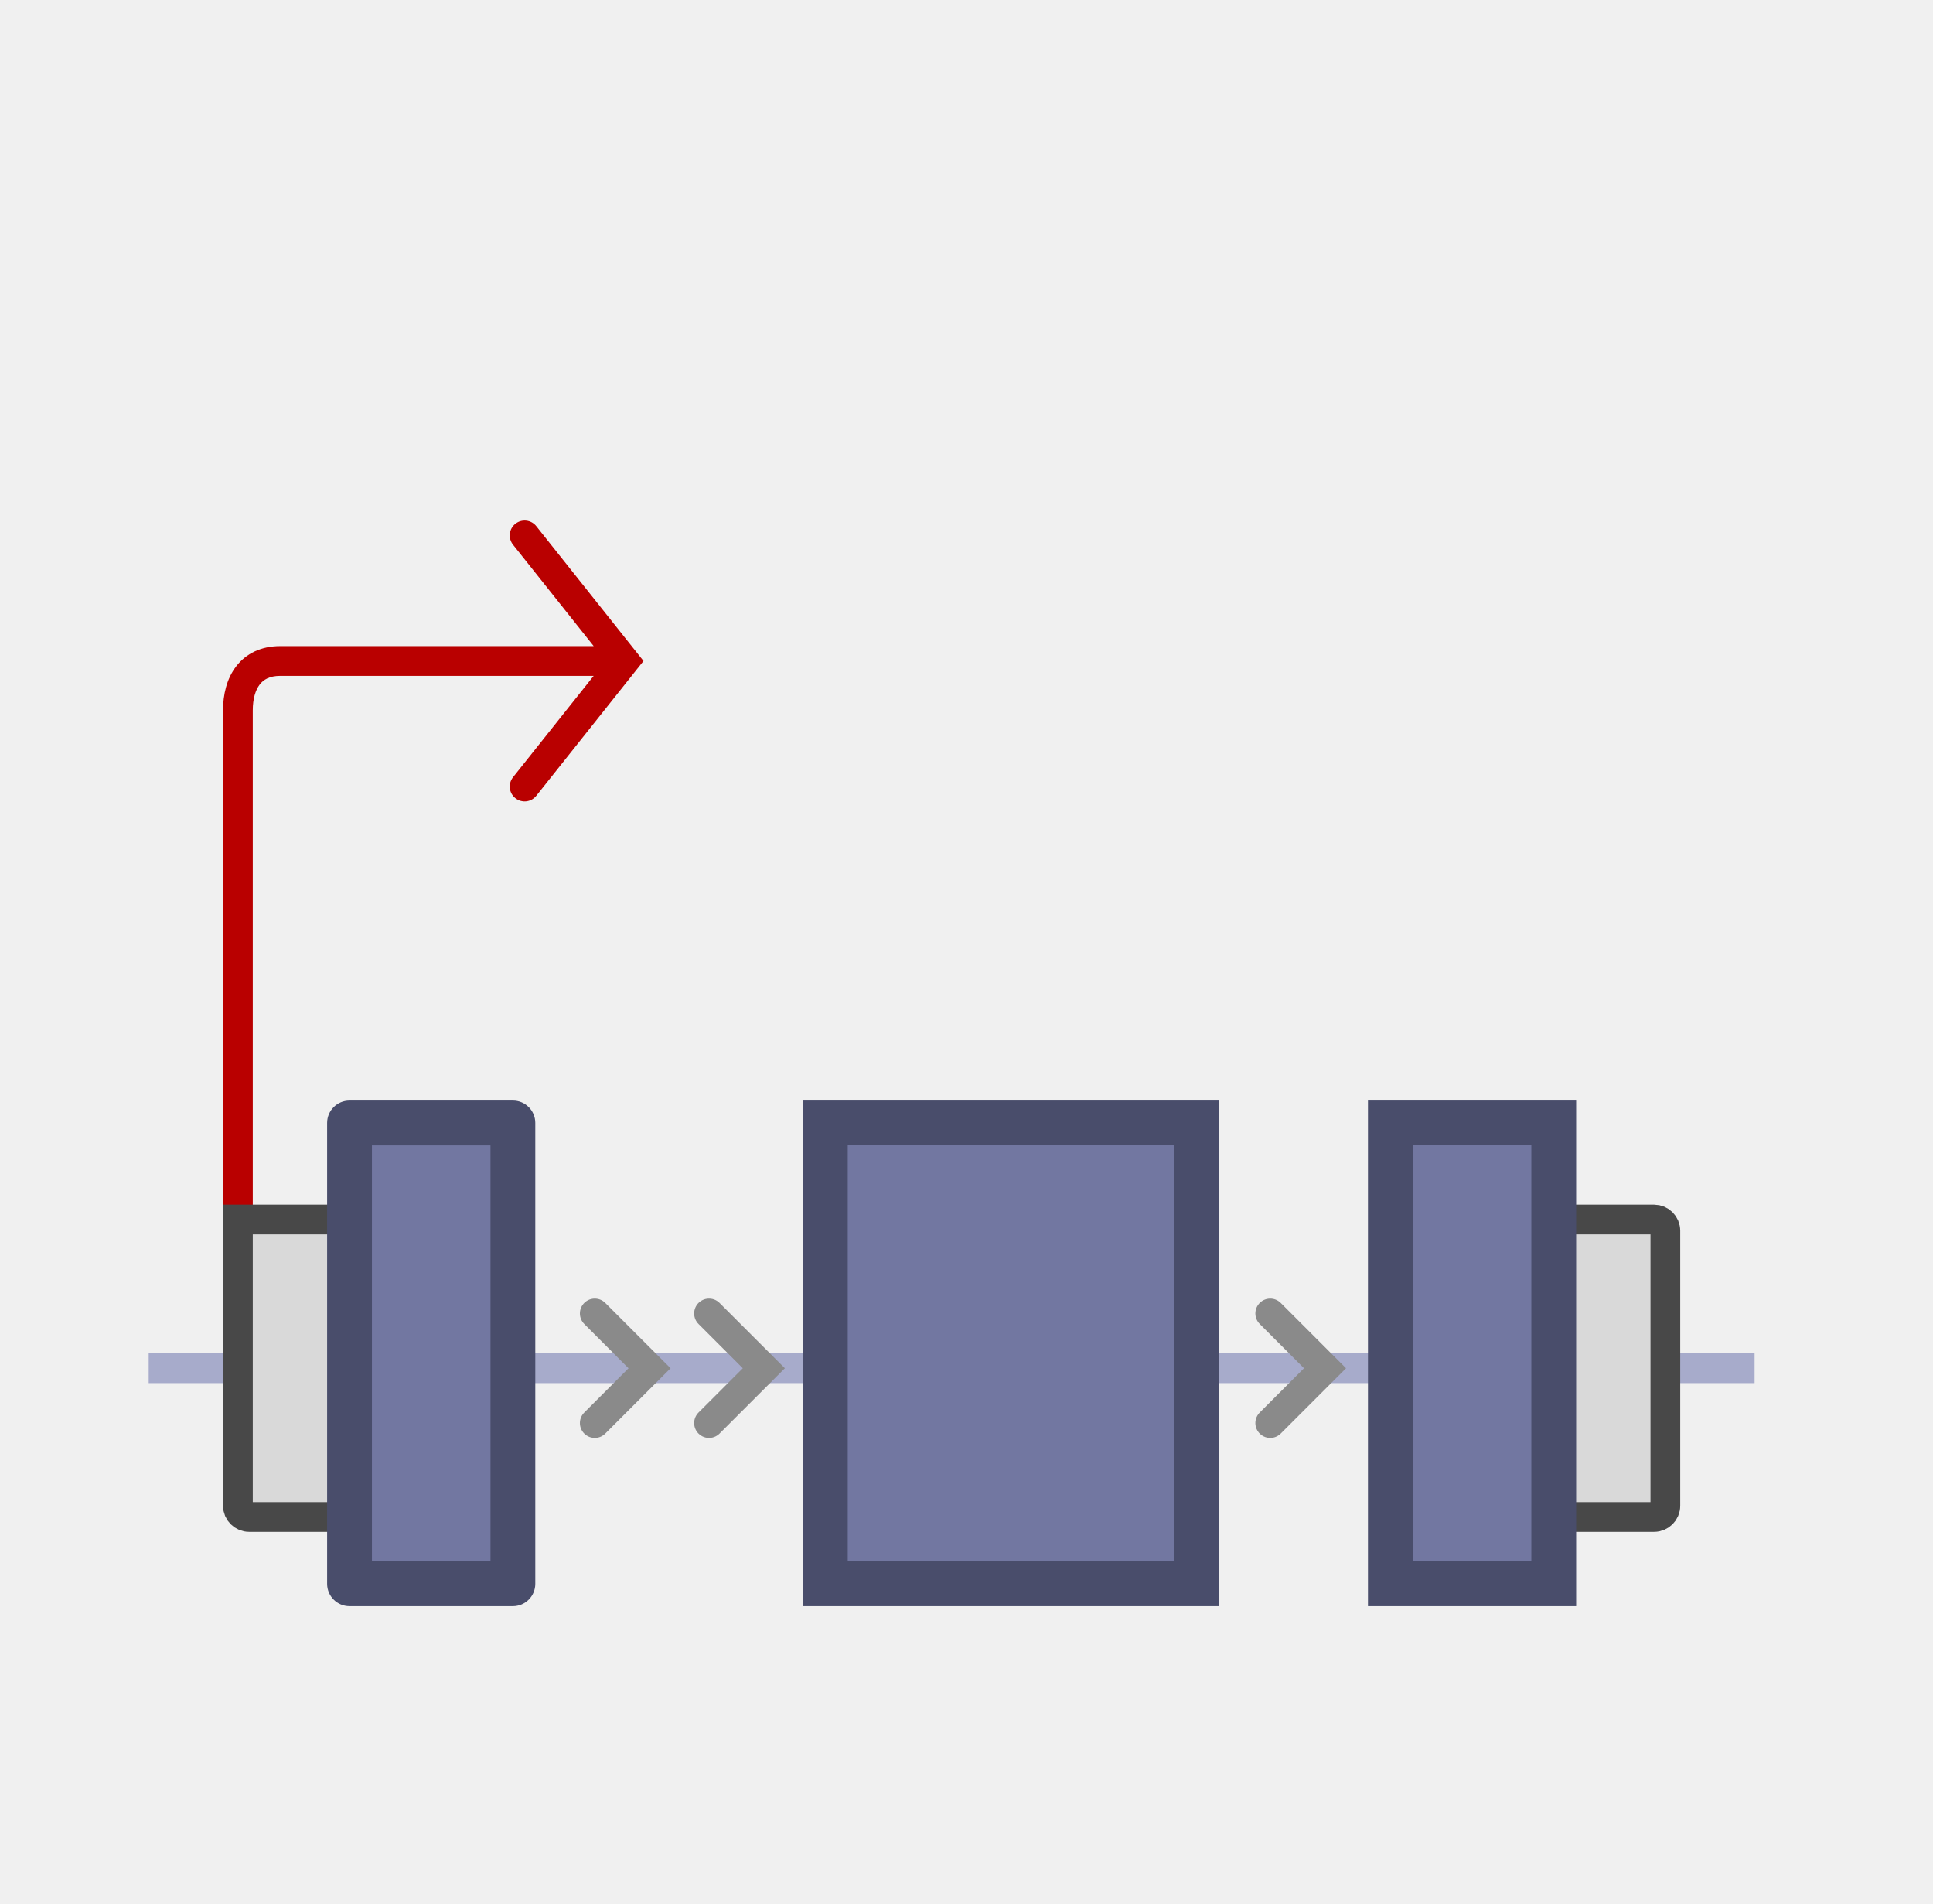
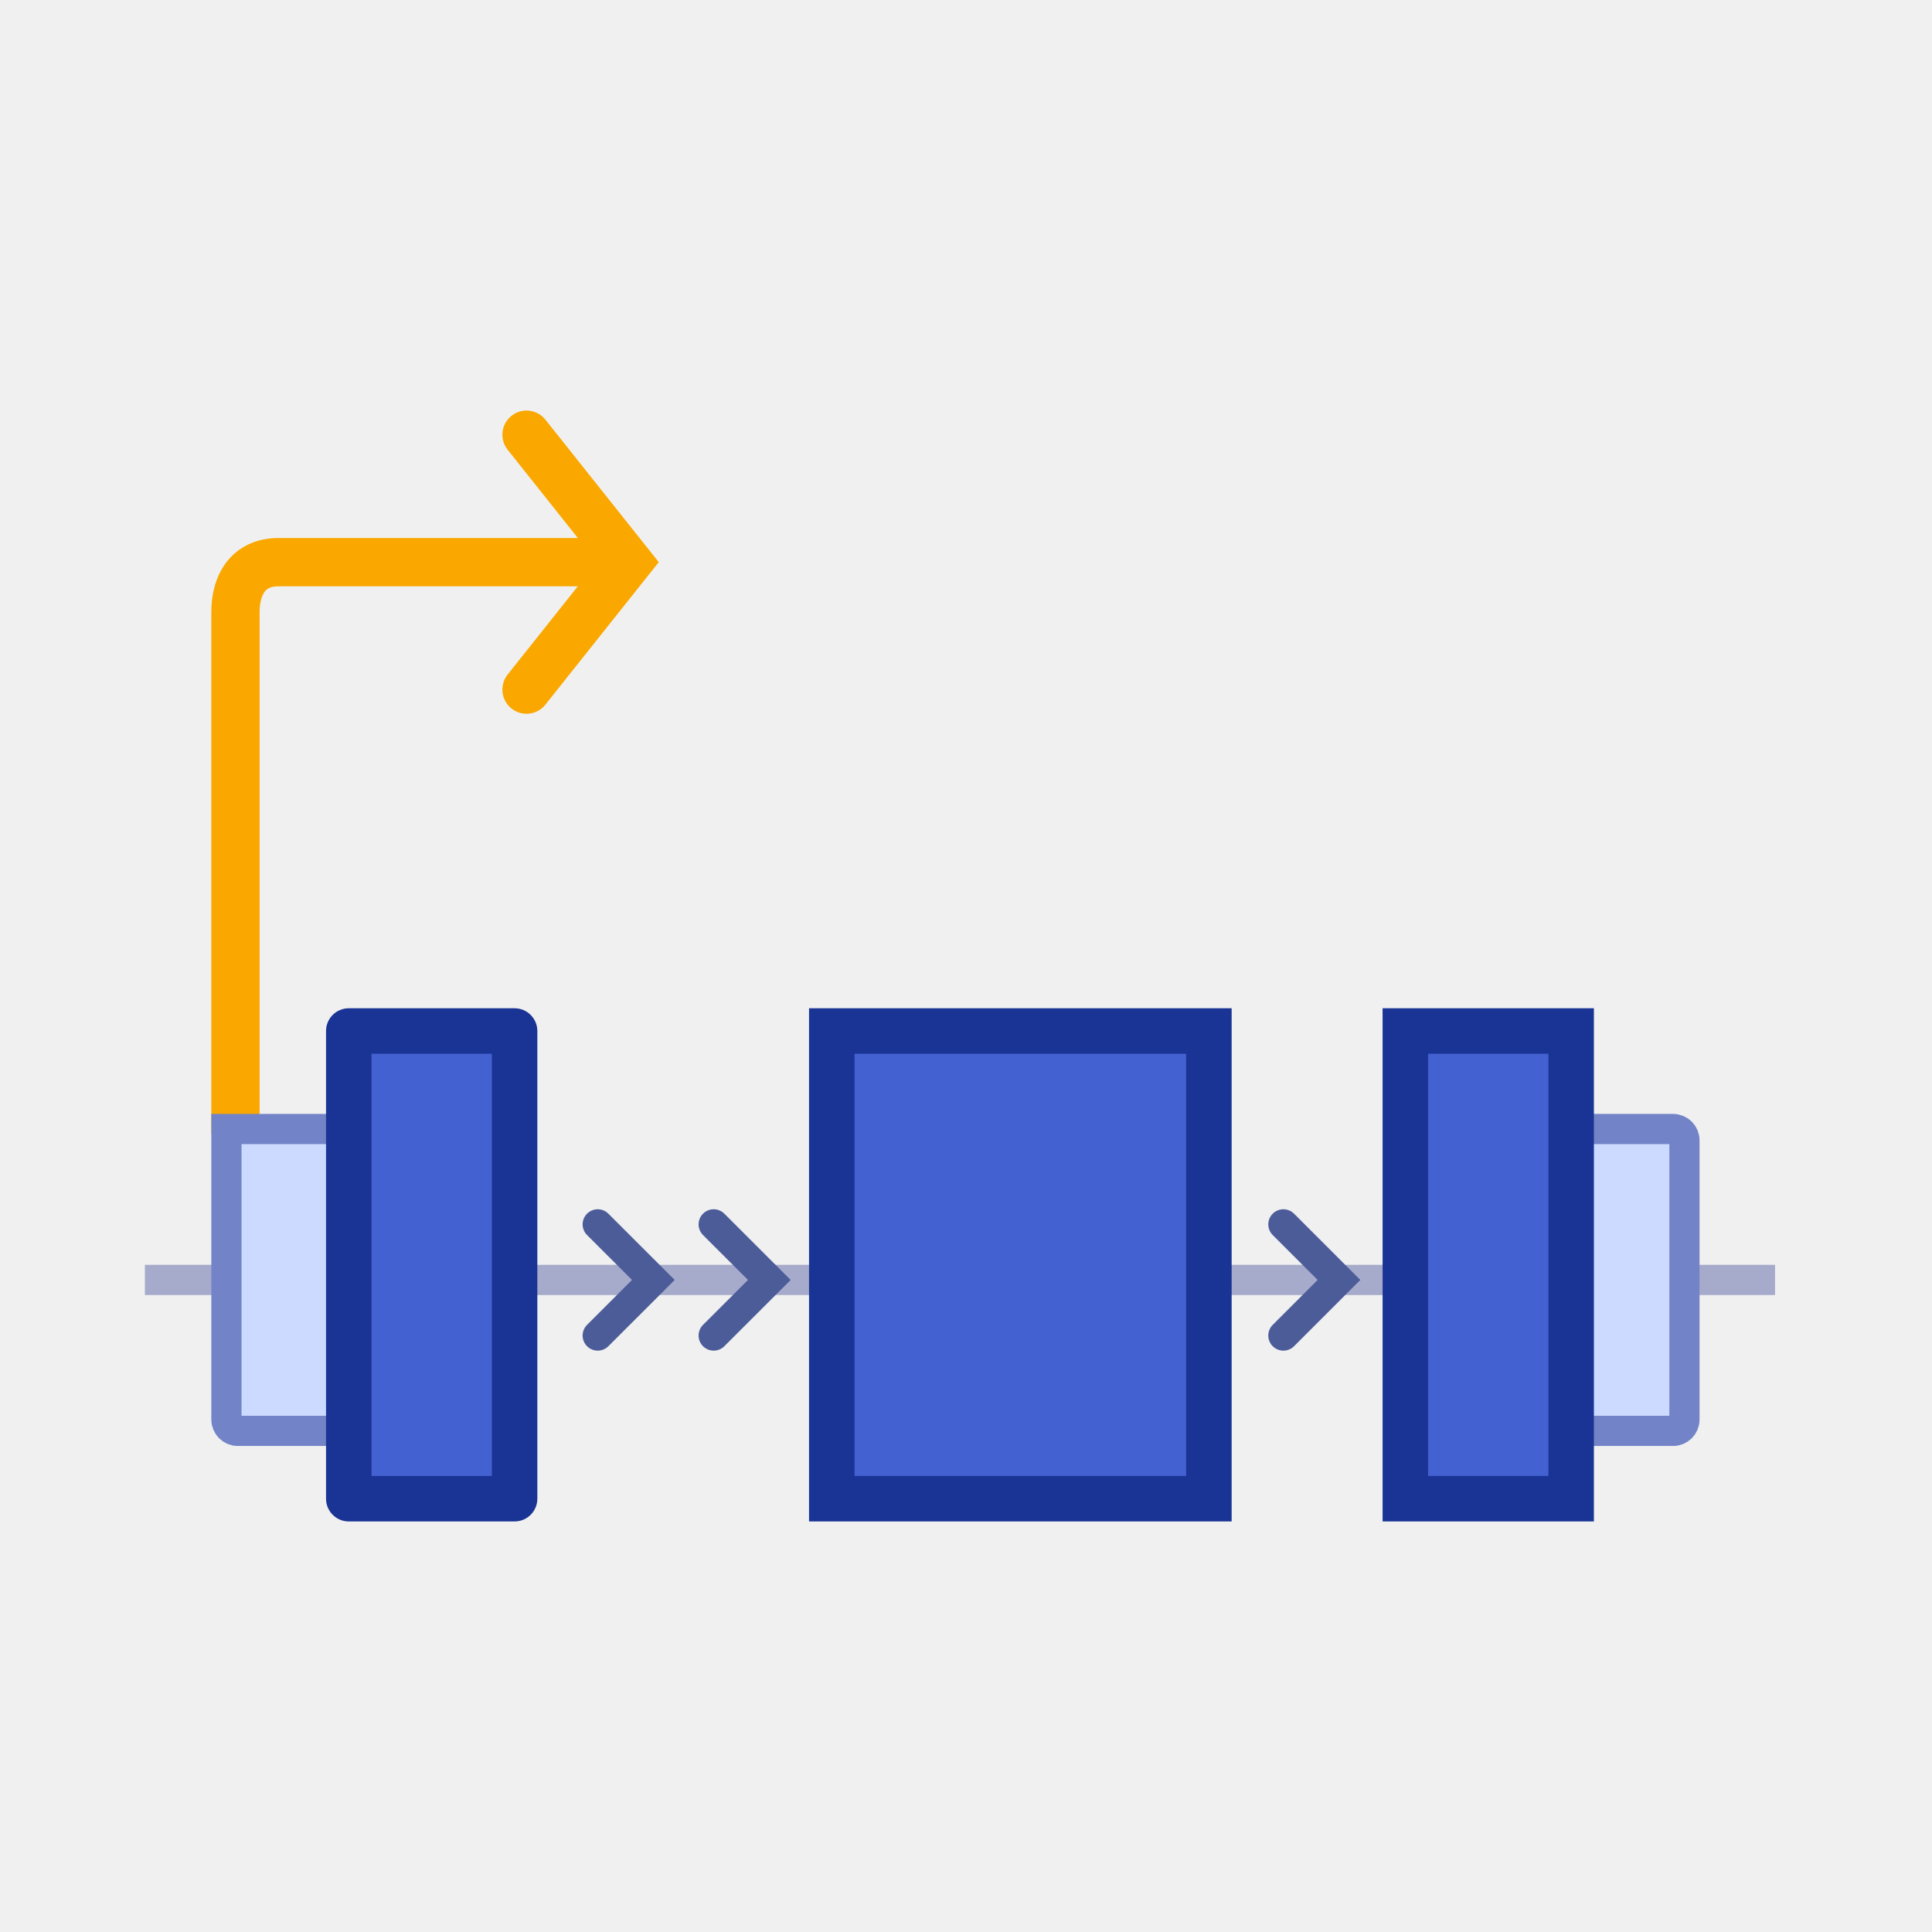
- <svg xmlns="http://www.w3.org/2000/svg" width="65" height="64" viewBox="0 0 65 64" fill="none">
-   <g clip-path="url(#clip0_2_626)">
-     <path d="M58.667 45.833V46.167L5.333 46.167V45.833L58.667 45.833Z" stroke="#A7ABCB" stroke-width="0.667" />
-     <path d="M20 44.158L21.842 46L20 47.842" stroke="#8A8A8A" stroke-linecap="round" />
-     <path d="M23.842 44.158L25.685 46L23.842 47.842" stroke="#8A8A8A" stroke-linecap="round" />
-     <path d="M42.713 44.158L44.555 46L42.713 47.842" stroke="#8A8A8A" stroke-linecap="round" />
-     <path d="M21 22.222L21.391 22.533L21.639 22.222L21.391 21.911L21 22.222ZM18.033 17.689C17.861 17.473 17.547 17.437 17.331 17.609C17.114 17.781 17.079 18.095 17.25 18.311L18.033 17.689ZM17.25 26.132C17.079 26.349 17.114 26.663 17.331 26.835C17.547 27.007 17.861 26.971 18.033 26.755L17.25 26.132ZM8.5 41.165V23.88H7.5V41.165H8.5ZM9.422 22.722H21V21.722H9.422V22.722ZM8.5 23.88C8.5 23.491 8.592 23.197 8.734 23.013C8.861 22.848 9.064 22.722 9.422 22.722V21.722C8.785 21.722 8.277 21.967 7.942 22.402C7.622 22.818 7.5 23.354 7.5 23.88H8.5ZM21.391 21.911L18.033 17.689L17.25 18.311L20.609 22.533L21.391 21.911ZM20.609 21.911L17.25 26.132L18.033 26.755L21.391 22.533L20.609 21.911Z" fill="#B90000" />
-     <path d="M8 41V50.623C8 50.831 8.169 51 8.377 51H11.191C11.399 51 11.568 50.831 11.568 50.623V41.377C11.568 41.169 11.399 41 11.191 41H9.784L8 41Z" fill="#D9D9D9" stroke="#484848" />
-     <rect width="4" height="10" rx="0.377" transform="matrix(-1 0 0 1 56 41)" fill="#D9D9D9" stroke="#484848" />
-     <path d="M46.753 37.753L52.247 37.753V53.247H46.753V37.753ZM27.753 37.753L40.247 37.753V53.247H27.753L27.753 37.753Z" fill="#7277A1" stroke="#494D6B" stroke-width="1.507" />
-     <mask id="path-10-inside-1_2_626" fill="white">
-       <rect x="11" y="37" width="7" height="17" rx="0.753" />
+ <svg xmlns="http://www.w3.org/2000/svg" width="40" height="40" viewBox="0 0 40 40" fill="none">
+   <g clip-path="url(#clip0_1231_5065)">
+     <path d="M36.542 26.395V26.604H3.208V26.395H36.542Z" stroke="#A7ABCB" stroke-width="0.417" />
+     <path d="M12.375 25.349L13.527 26.5L12.375 27.651" stroke="#4C5C99" stroke-width="0.625" stroke-linecap="round" />
+     <path d="M14.776 25.349L15.928 26.5L14.776 27.651" stroke="#4C5C99" stroke-width="0.625" stroke-linecap="round" />
+     <path d="M26.571 25.349L27.722 26.5L26.571 27.651" stroke="#4C5C99" stroke-width="0.625" stroke-linecap="round" />
+     <path d="M13 11.639L13.391 11.95L13.639 11.639L13.391 11.327L13 11.639ZM11.292 8.689C11.12 8.473 10.806 8.437 10.59 8.609C10.374 8.781 10.338 9.095 10.51 9.311L11.292 8.689ZM10.51 13.966C10.338 14.182 10.374 14.497 10.59 14.669C10.806 14.841 11.12 14.805 11.292 14.589L10.51 13.966ZM4.875 23.478H5.375V12.675H4.875H4.375V23.478H4.875ZM5.764 11.639V12.139H13V11.639V11.139H5.764V11.639ZM4.875 12.675H5.375C5.375 12.457 5.427 12.319 5.482 12.247C5.523 12.195 5.592 12.139 5.764 12.139V11.639V11.139C5.314 11.139 4.939 11.315 4.69 11.637C4.457 11.94 4.375 12.32 4.375 12.675H4.875ZM13 11.639L13.391 11.327L11.292 8.689L10.901 9L10.51 9.311L12.609 11.95L13 11.639ZM13 11.639L12.609 11.327L10.51 13.966L10.901 14.277L11.292 14.589L13.391 11.95L13 11.639Z" fill="#FAA700" />
+     <path d="M4.688 23.375V29.39C4.688 29.52 4.793 29.625 4.923 29.625H6.87C7 29.625 7.105 29.52 7.105 29.39V23.61C7.105 23.48 7 23.375 6.87 23.375H5.896L4.688 23.375Z" fill="#CCDAFF" stroke="#7283C7" stroke-width="0.625" />
+     <rect width="2.5" height="6.25" rx="0.235" transform="matrix(-1 0 0 1 34.875 23.375)" fill="#CCDAFF" stroke="#7283C7" stroke-width="0.625" />
+     <path d="M25.029 21.346V31.029H17.221V21.346H25.029ZM32.529 21.346V31.029H29.096V21.346H32.529Z" fill="#4361D0" stroke="#1A3495" stroke-width="0.942" />
+     <mask id="path-10-inside-1_1231_5065" fill="white">
+       <rect x="6.75" y="20.875" width="4.375" height="10.625" rx="0.471" />
    </mask>
-     <rect x="11" y="37" width="7" height="17" rx="0.753" fill="#7277A1" stroke="#494D6B" stroke-width="3.014" mask="url(#path-10-inside-1_2_626)" />
+     <rect x="6.75" y="20.875" width="4.375" height="10.625" rx="0.471" fill="#4361D0" stroke="#1A3495" stroke-width="1.883" mask="url(#path-10-inside-1_1231_5065)" />
  </g>
  <defs>
-     <clipPath id="clip0_2_626">
-       <rect x="0.75" width="64" height="64" rx="8" fill="white" />
+     <clipPath id="clip0_1231_5065">
+       <rect width="40" height="40" rx="5" fill="white" />
    </clipPath>
  </defs>
</svg>
